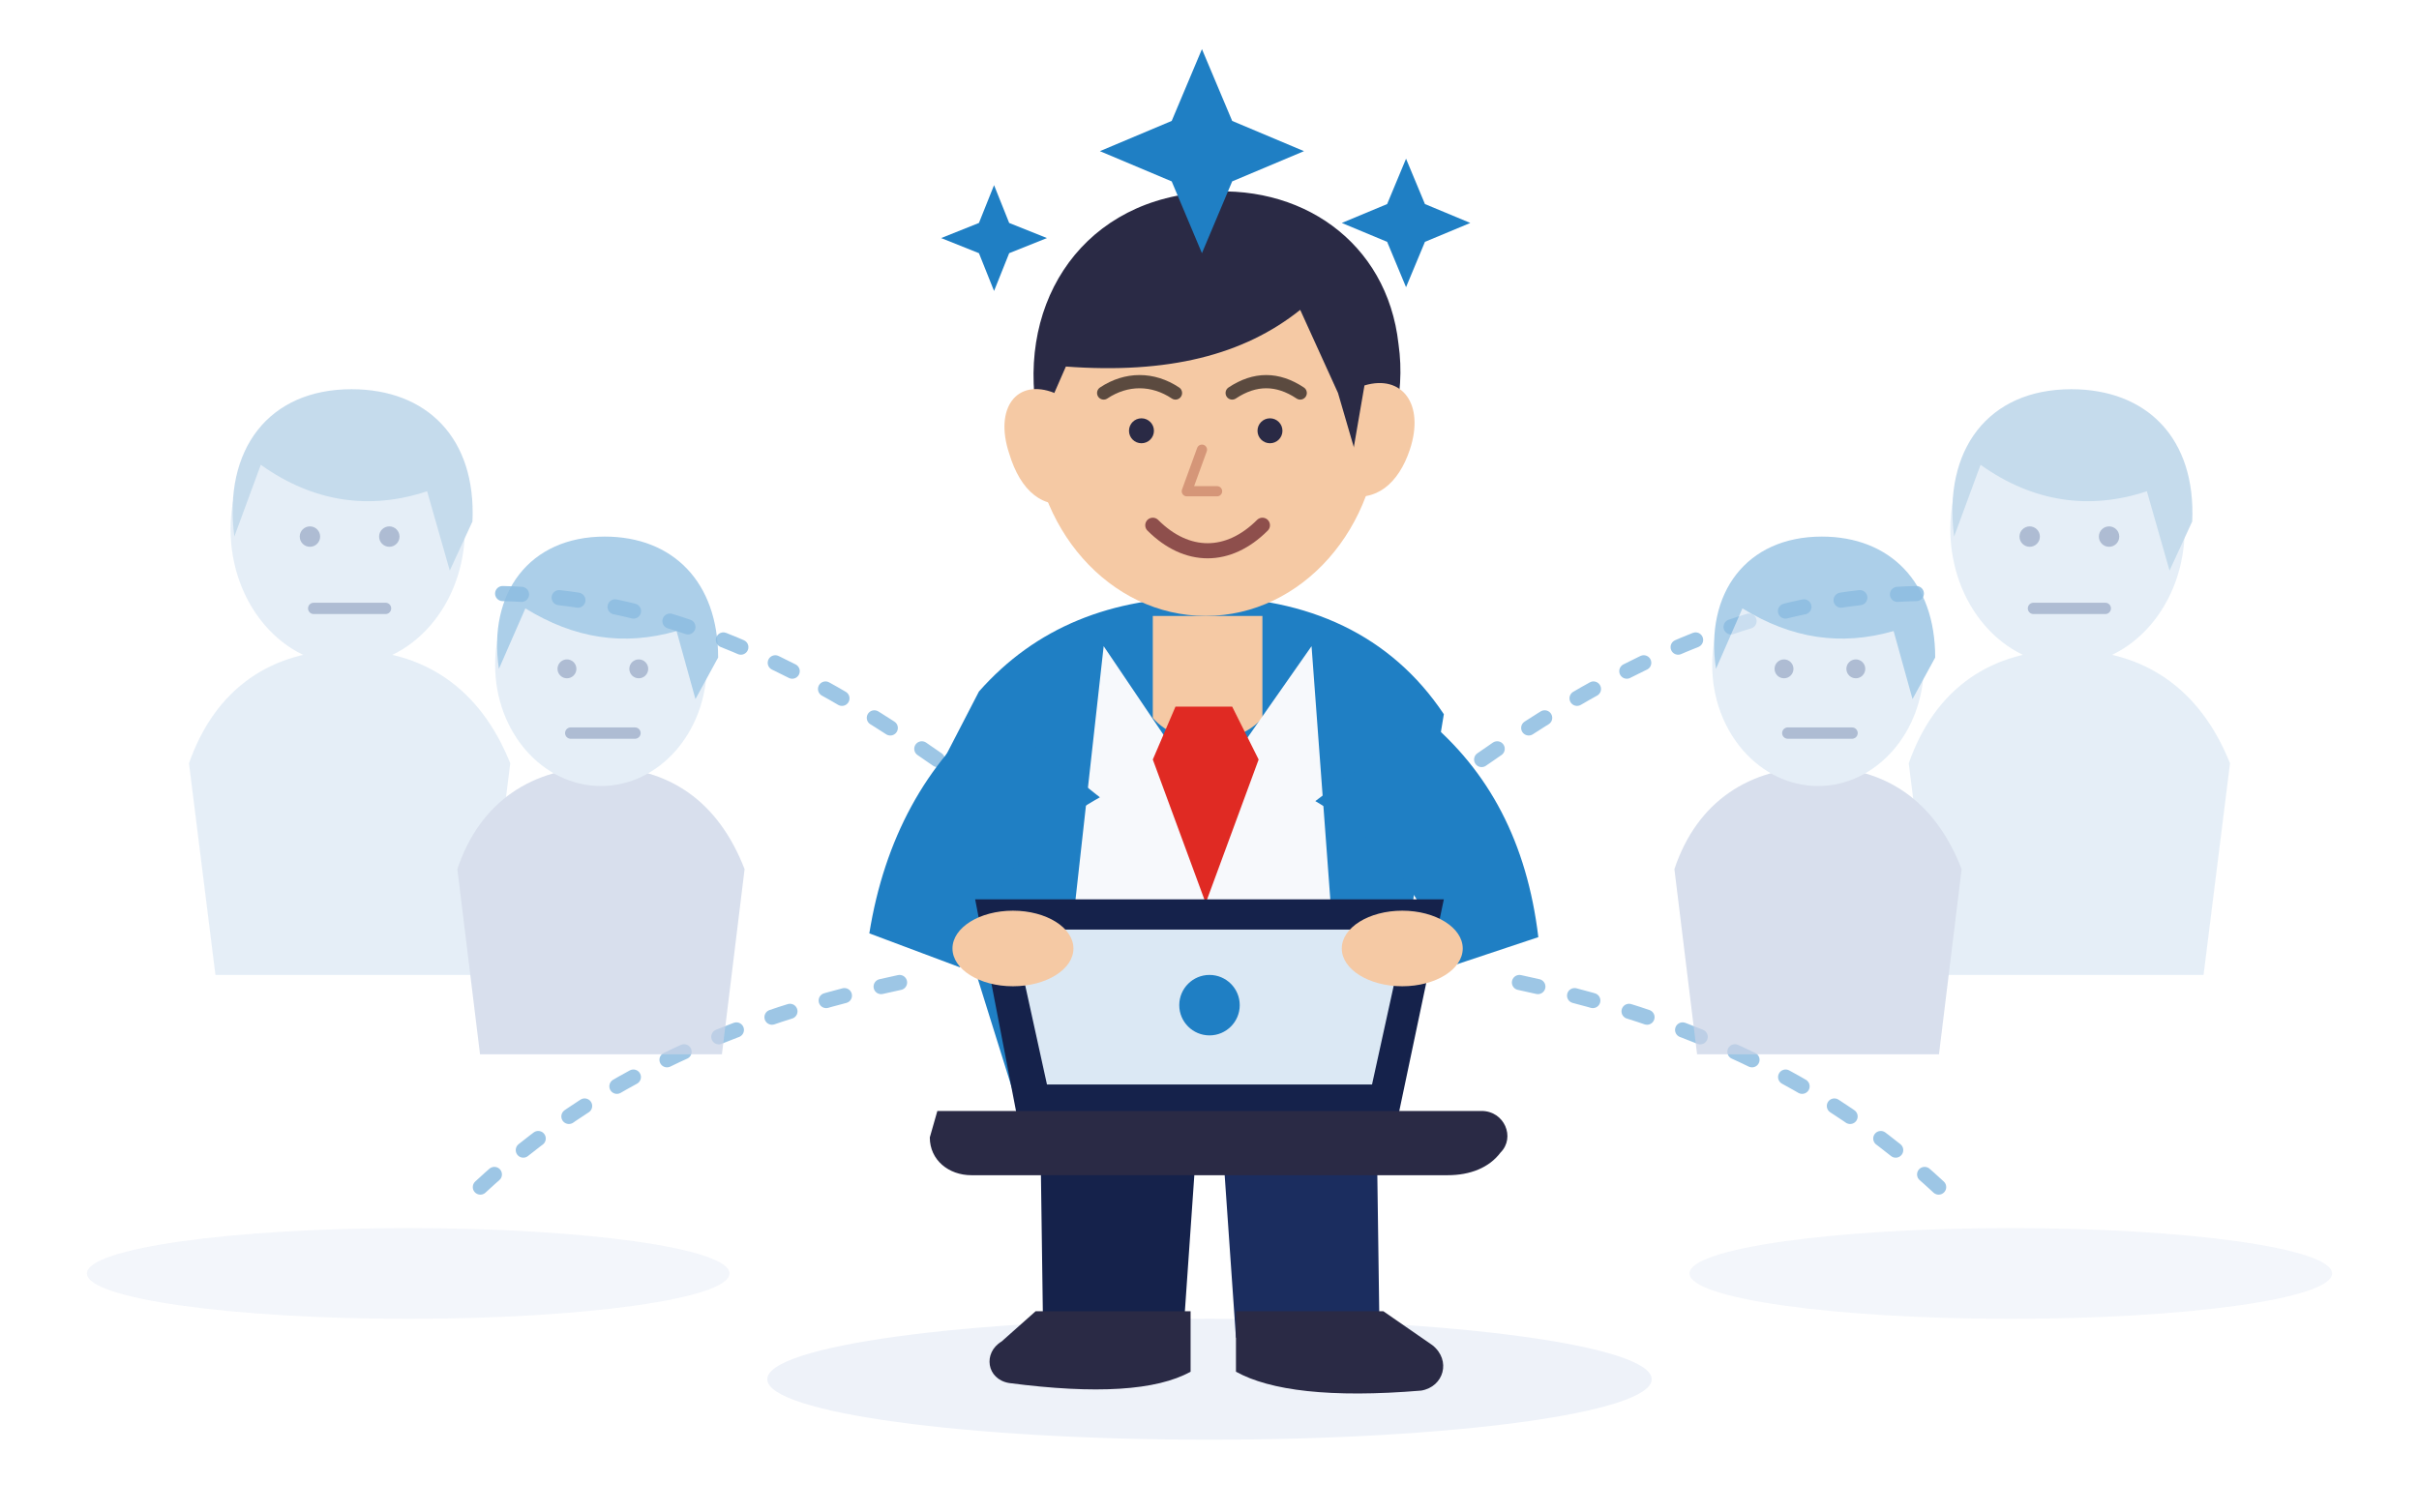
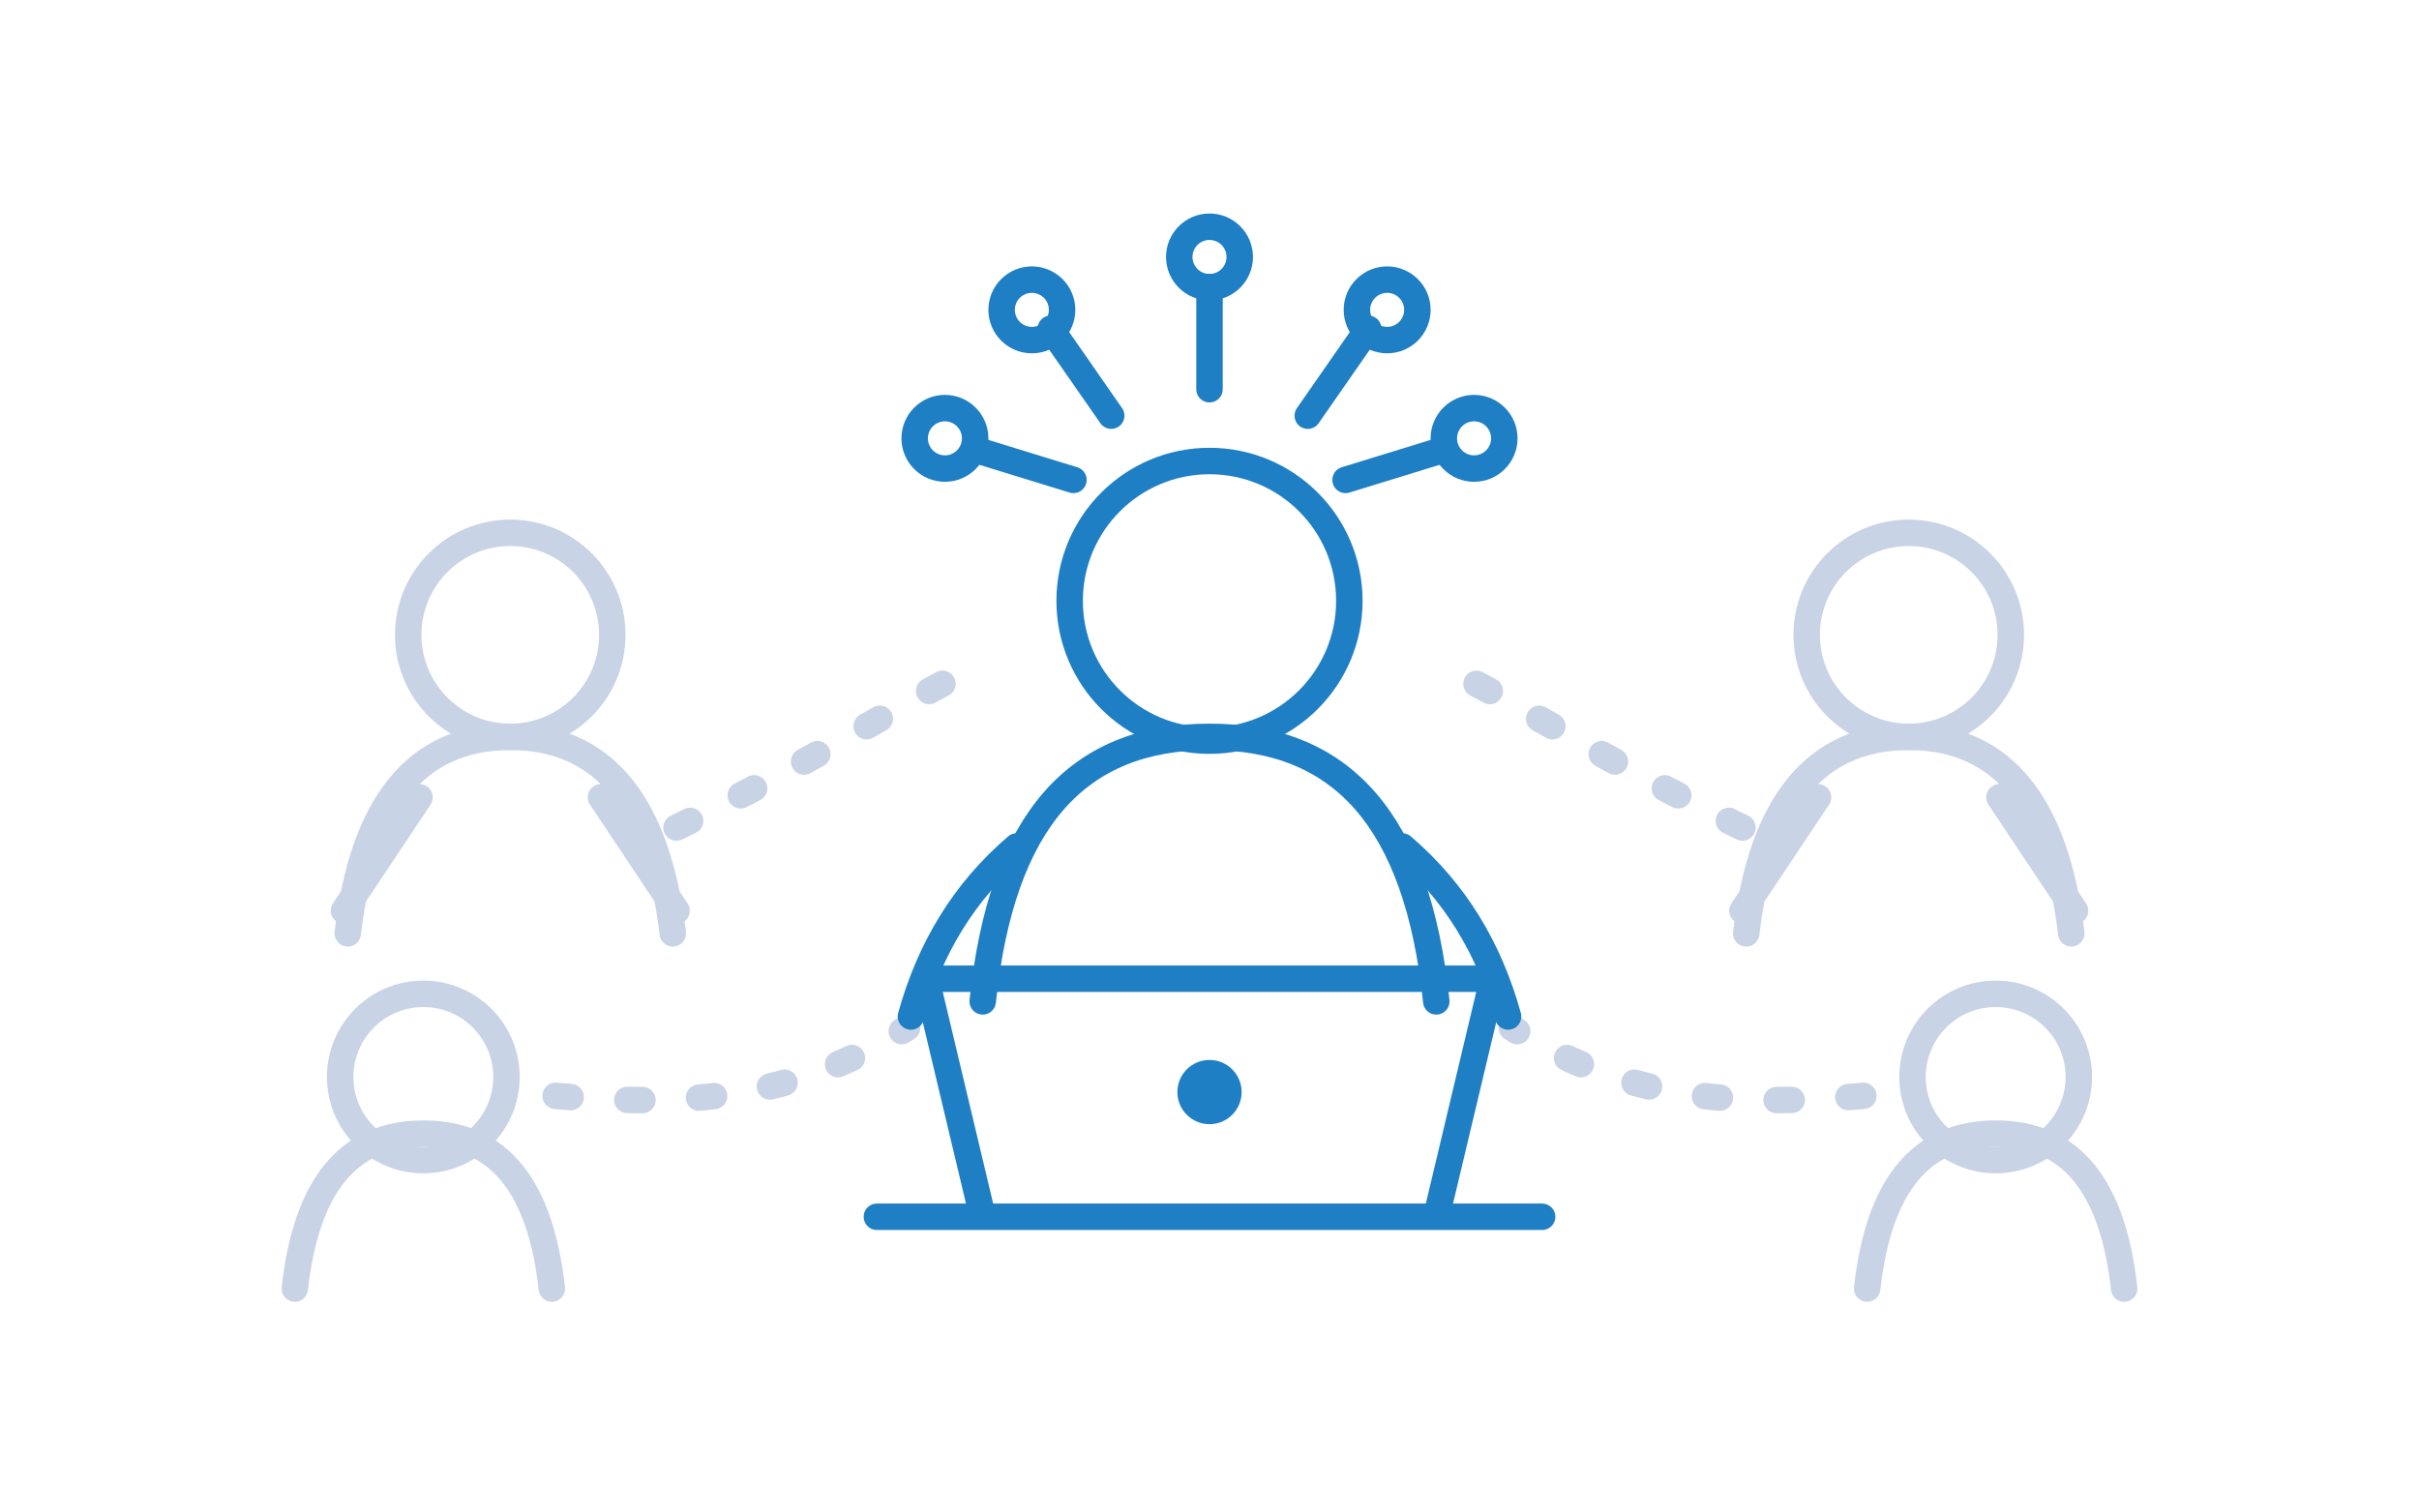
- <svg xmlns="http://www.w3.org/2000/svg" viewBox="0 0 640 400" role="img" aria-label="一部の社員だけがAIを活用している様子">
-   <g fill="none" stroke="#8cbce0" stroke-width="4" stroke-linecap="round" stroke-dasharray="5 10" opacity=".85">
-     <path d="M248 201C205 171 169 157 128 157" />
-     <path d="M392 201c43-30 79-44 120-44" />
-     <path d="M238 260c-51 11-87 30-117 60" />
-     <path d="M402 260c51 11 87 30 117 60" />
+ <svg xmlns="http://www.w3.org/2000/svg" viewBox="0 0 640 400" role="img" aria-label="One person using AI at a computer while connected to surrounding coworkers">
+   <g fill="none" stroke="#c9d3e6" stroke-width="7" stroke-linecap="round" stroke-linejoin="round">
+     <circle cx="135" cy="168" r="27" />
+     <path d="M92 247c4-34 18-52 43-52s39 18 43 52M111 211l-20 30M159 211l20 30" />
+     <circle cx="505" cy="168" r="27" />
+     <path d="M462 247c4-34 18-52 43-52s39 18 43 52M481 211l-20 30M529 211l20 30" />
+     <circle cx="112" cy="285" r="22" />
+     <path d="M78 341c3-27 14-41 34-41s31 14 34 41" />
+     <circle cx="528" cy="285" r="22" />
+     <path d="M494 341c3-27 14-41 34-41s31 14 34 41" />
+     <path d="M179 219C218 200 235 188 257 177M461 219c-39-19-56-31-78-42M147 290c44 4 69-3 93-18M493 290c-44 4-69-3-93-18" stroke-dasharray="4 15" />
  </g>
-   <g opacity=".72">
-     <ellipse cx="108" cy="337" rx="85" ry="12" fill="#eef2f9" />
-     <path d="M50 202c7-20 22-30 42-30s35 10 43 30l-7 56H57l-7-56z" fill="#dbe8f4" />
-     <ellipse cx="92" cy="140" rx="31" ry="36" fill="#dbe8f4" />
-     <path d="M62 142c-3-23 9-39 31-39 20 0 33 13 32 35l-6 13-6-21c-15 5-30 3-44-7l-7 19z" fill="#afcde5" />
-     <circle cx="82" cy="142" r="2.7" fill="#8fa2c2" />
-     <circle cx="103" cy="142" r="2.7" fill="#8fa2c2" />
-     <path d="M83 161h19" fill="none" stroke="#8fa2c2" stroke-width="3" stroke-linecap="round" />
-     <path d="M121 230c6-18 20-27 38-27s31 9 38 27l-6 49h-64l-6-49z" fill="#c9d3e6" />
-     <ellipse cx="159" cy="176" rx="28" ry="32" fill="#dbe8f4" />
-     <path d="M132 177c-3-20 8-35 28-35 18 0 30 12 30 32l-6 11-5-18c-14 4-27 2-40-6l-7 16z" fill="#8cbce0" />
-     <circle cx="150" cy="177" r="2.5" fill="#8fa2c2" />
-     <circle cx="169" cy="177" r="2.5" fill="#8fa2c2" />
-     <path d="M151 194h17" fill="none" stroke="#8fa2c2" stroke-width="3" stroke-linecap="round" />
-   </g>
-   <g opacity=".72">
-     <ellipse cx="532" cy="337" rx="85" ry="12" fill="#eef2f9" />
-     <path d="M505 202c7-20 22-30 42-30s35 10 43 30l-7 56h-71l-7-56z" fill="#dbe8f4" />
-     <ellipse cx="547" cy="140" rx="31" ry="36" fill="#dbe8f4" />
-     <path d="M517 142c-3-23 9-39 31-39 20 0 33 13 32 35l-6 13-6-21c-15 5-30 3-44-7l-7 19z" fill="#afcde5" />
-     <circle cx="537" cy="142" r="2.7" fill="#8fa2c2" />
-     <circle cx="558" cy="142" r="2.7" fill="#8fa2c2" />
-     <path d="M538 161h19" fill="none" stroke="#8fa2c2" stroke-width="3" stroke-linecap="round" />
-     <path d="M443 230c6-18 20-27 38-27s31 9 38 27l-6 49h-64l-6-49z" fill="#c9d3e6" />
-     <ellipse cx="481" cy="176" rx="28" ry="32" fill="#dbe8f4" />
-     <path d="M454 177c-3-20 8-35 28-35 18 0 30 12 30 32l-6 11-5-18c-14 4-27 2-40-6l-7 16z" fill="#8cbce0" />
-     <circle cx="472" cy="177" r="2.5" fill="#8fa2c2" />
-     <circle cx="491" cy="177" r="2.5" fill="#8fa2c2" />
-     <path d="M473 194h17" fill="none" stroke="#8fa2c2" stroke-width="3" stroke-linecap="round" />
-   </g>
-   <ellipse cx="320" cy="365" rx="117" ry="16" fill="#eef2f9" />
-   <path d="M275 282h43l-5 72h-37l-1-72z" fill="#15224b" />
-   <path d="M322 282h42l1 72h-38l-5-72z" fill="#1b2d5f" />
-   <path d="M274 347h41v16c-9 5-25 6-48 3-6-1-7-8-2-11l9-8z" fill="#2a2a45" />
-   <path d="M327 347h39l13 9c5 4 3 11-3 12-24 2-40 0-49-5v-16z" fill="#2a2a45" />
-   <path d="M259 183c15-17 35-25 60-25 27 0 49 10 63 31l-17 103H269l-25-80 15-29z" fill="#1f7fc4" />
-   <path d="M305 163h29v27c-7 8-22 8-29 0v-27z" fill="#f5c9a4" />
-   <path d="M292 171l27 40 28-40 8 108h-75l12-108z" fill="#f7f9fc" />
-   <path d="M311 187h15l7 14-14 38-14-38 6-14z" fill="#e02a23" />
-   <path d="M262 188c-17 14-28 34-32 59l24 9c7-20 19-35 37-45l-29-23z" fill="#1f7fc4" />
-   <path d="M377 190c17 14 27 33 30 58l-24 8c-6-19-18-34-35-44l29-22z" fill="#1f7fc4" />
-   <ellipse cx="319" cy="111" rx="46" ry="52" fill="#f5c9a4" />
-   <path d="M275 113c-7-31 10-59 42-62 27-3 50 13 53 40 2 14-2 27-9 37l-7-24-10-22c-15 12-35 17-62 15l-7 16z" fill="#2a2a45" />
-   <path d="M279 104c-10-4-16 4-12 16 3 10 9 15 17 13l-5-29zm82-2c10-3 16 5 12 17-3 9-9 14-17 12l5-29z" fill="#f5c9a4" />
-   <circle cx="302" cy="114" r="3.3" fill="#2a2a45" />
-   <circle cx="336" cy="114" r="3.3" fill="#2a2a45" />
-   <path d="M292 104c6-4 13-4 19 0m15 0c6-4 12-4 18 0" fill="none" stroke="#5b4a3f" stroke-width="3.5" stroke-linecap="round" />
-   <path d="M318 119l-4 11h8" fill="none" stroke="#d59678" stroke-width="2.7" stroke-linecap="round" stroke-linejoin="round" />
-   <path d="M305 139c9 9 20 9 29 0" fill="none" stroke="#8e4f4c" stroke-width="4" stroke-linecap="round" />
-   <path d="M258 238h124l-12 57H269l-11-57z" fill="#15224b" />
-   <path d="M268 246h104l-9 41h-86l-9-41z" fill="#dbe8f4" />
-   <circle cx="320" cy="266" r="8" fill="#1f7fc4" />
-   <path d="M248 294h144c6 0 9 7 5 11-3 4-8 6-14 6H257c-6 0-11-4-11-10l2-7z" fill="#2a2a45" />
-   <ellipse cx="268" cy="251" rx="16" ry="10" fill="#f5c9a4" />
-   <ellipse cx="371" cy="251" rx="16" ry="10" fill="#f5c9a4" />
-   <g fill="#1f7fc4">
-     <path d="M318 13l8 19 19 8-19 8-8 19-8-19-19-8 19-8 8-19z" />
-     <path d="M372 42l5 12 12 5-12 5-5 12-5-12-12-5 12-5 5-12z" />
-     <path d="M263 49l4 10 10 4-10 4-4 10-4-10-10-4 10-4 4-10z" />
+   <g fill="none" stroke="#1f7fc4" stroke-width="7" stroke-linecap="round" stroke-linejoin="round">
+     <circle cx="320" cy="159" r="37" />
+     <path d="M260 265c5-48 25-70 60-70s55 22 60 70" />
+     <path d="M269 224c-14 12-23 27-28 45M371 224c14 12 23 27 28 45" />
+     <path d="M245 259h150l-15 63H260zM232 322h176" />
+     <circle cx="320" cy="289" r="5" fill="#1f7fc4" />
+     <path d="M320 103V76M294 110l-16-23M346 110l16-23M284 127l-26-8M356 127l26-8" />
+     <circle cx="320" cy="68" r="8" />
+     <circle cx="273" cy="82" r="8" />
+     <circle cx="367" cy="82" r="8" />
+     <circle cx="250" cy="116" r="8" />
+     <circle cx="390" cy="116" r="8" />
  </g>
</svg>
